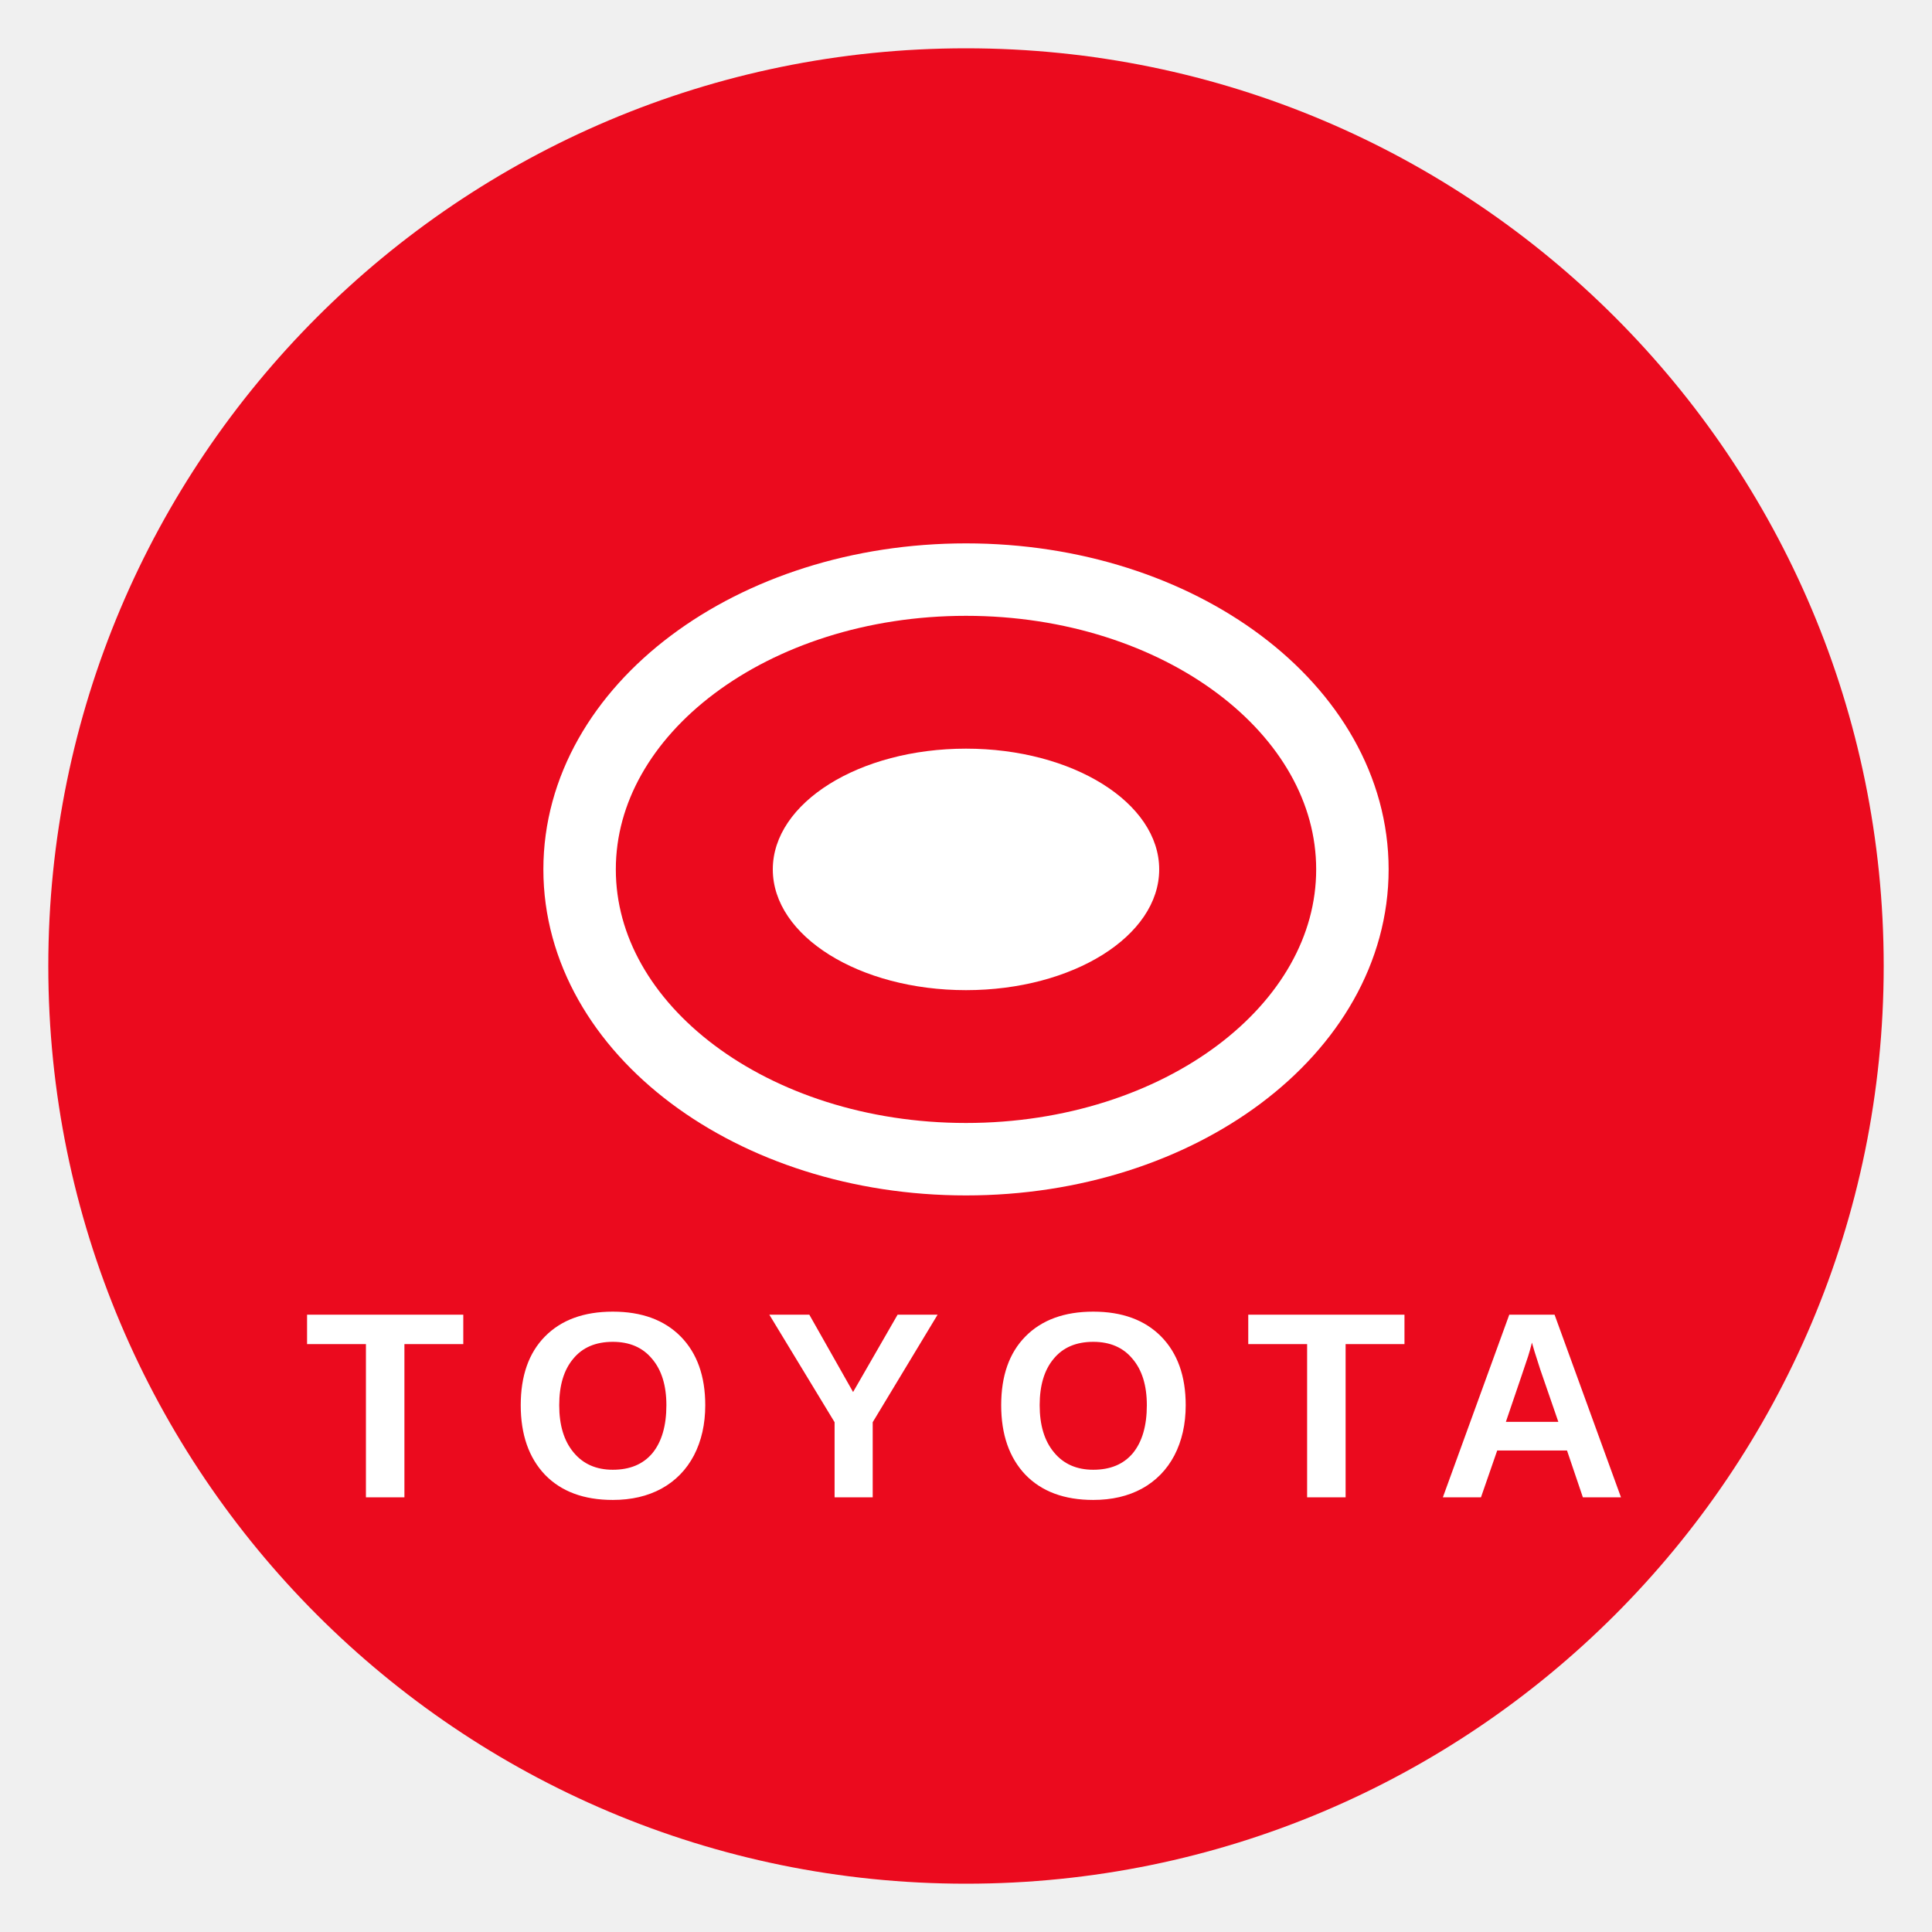
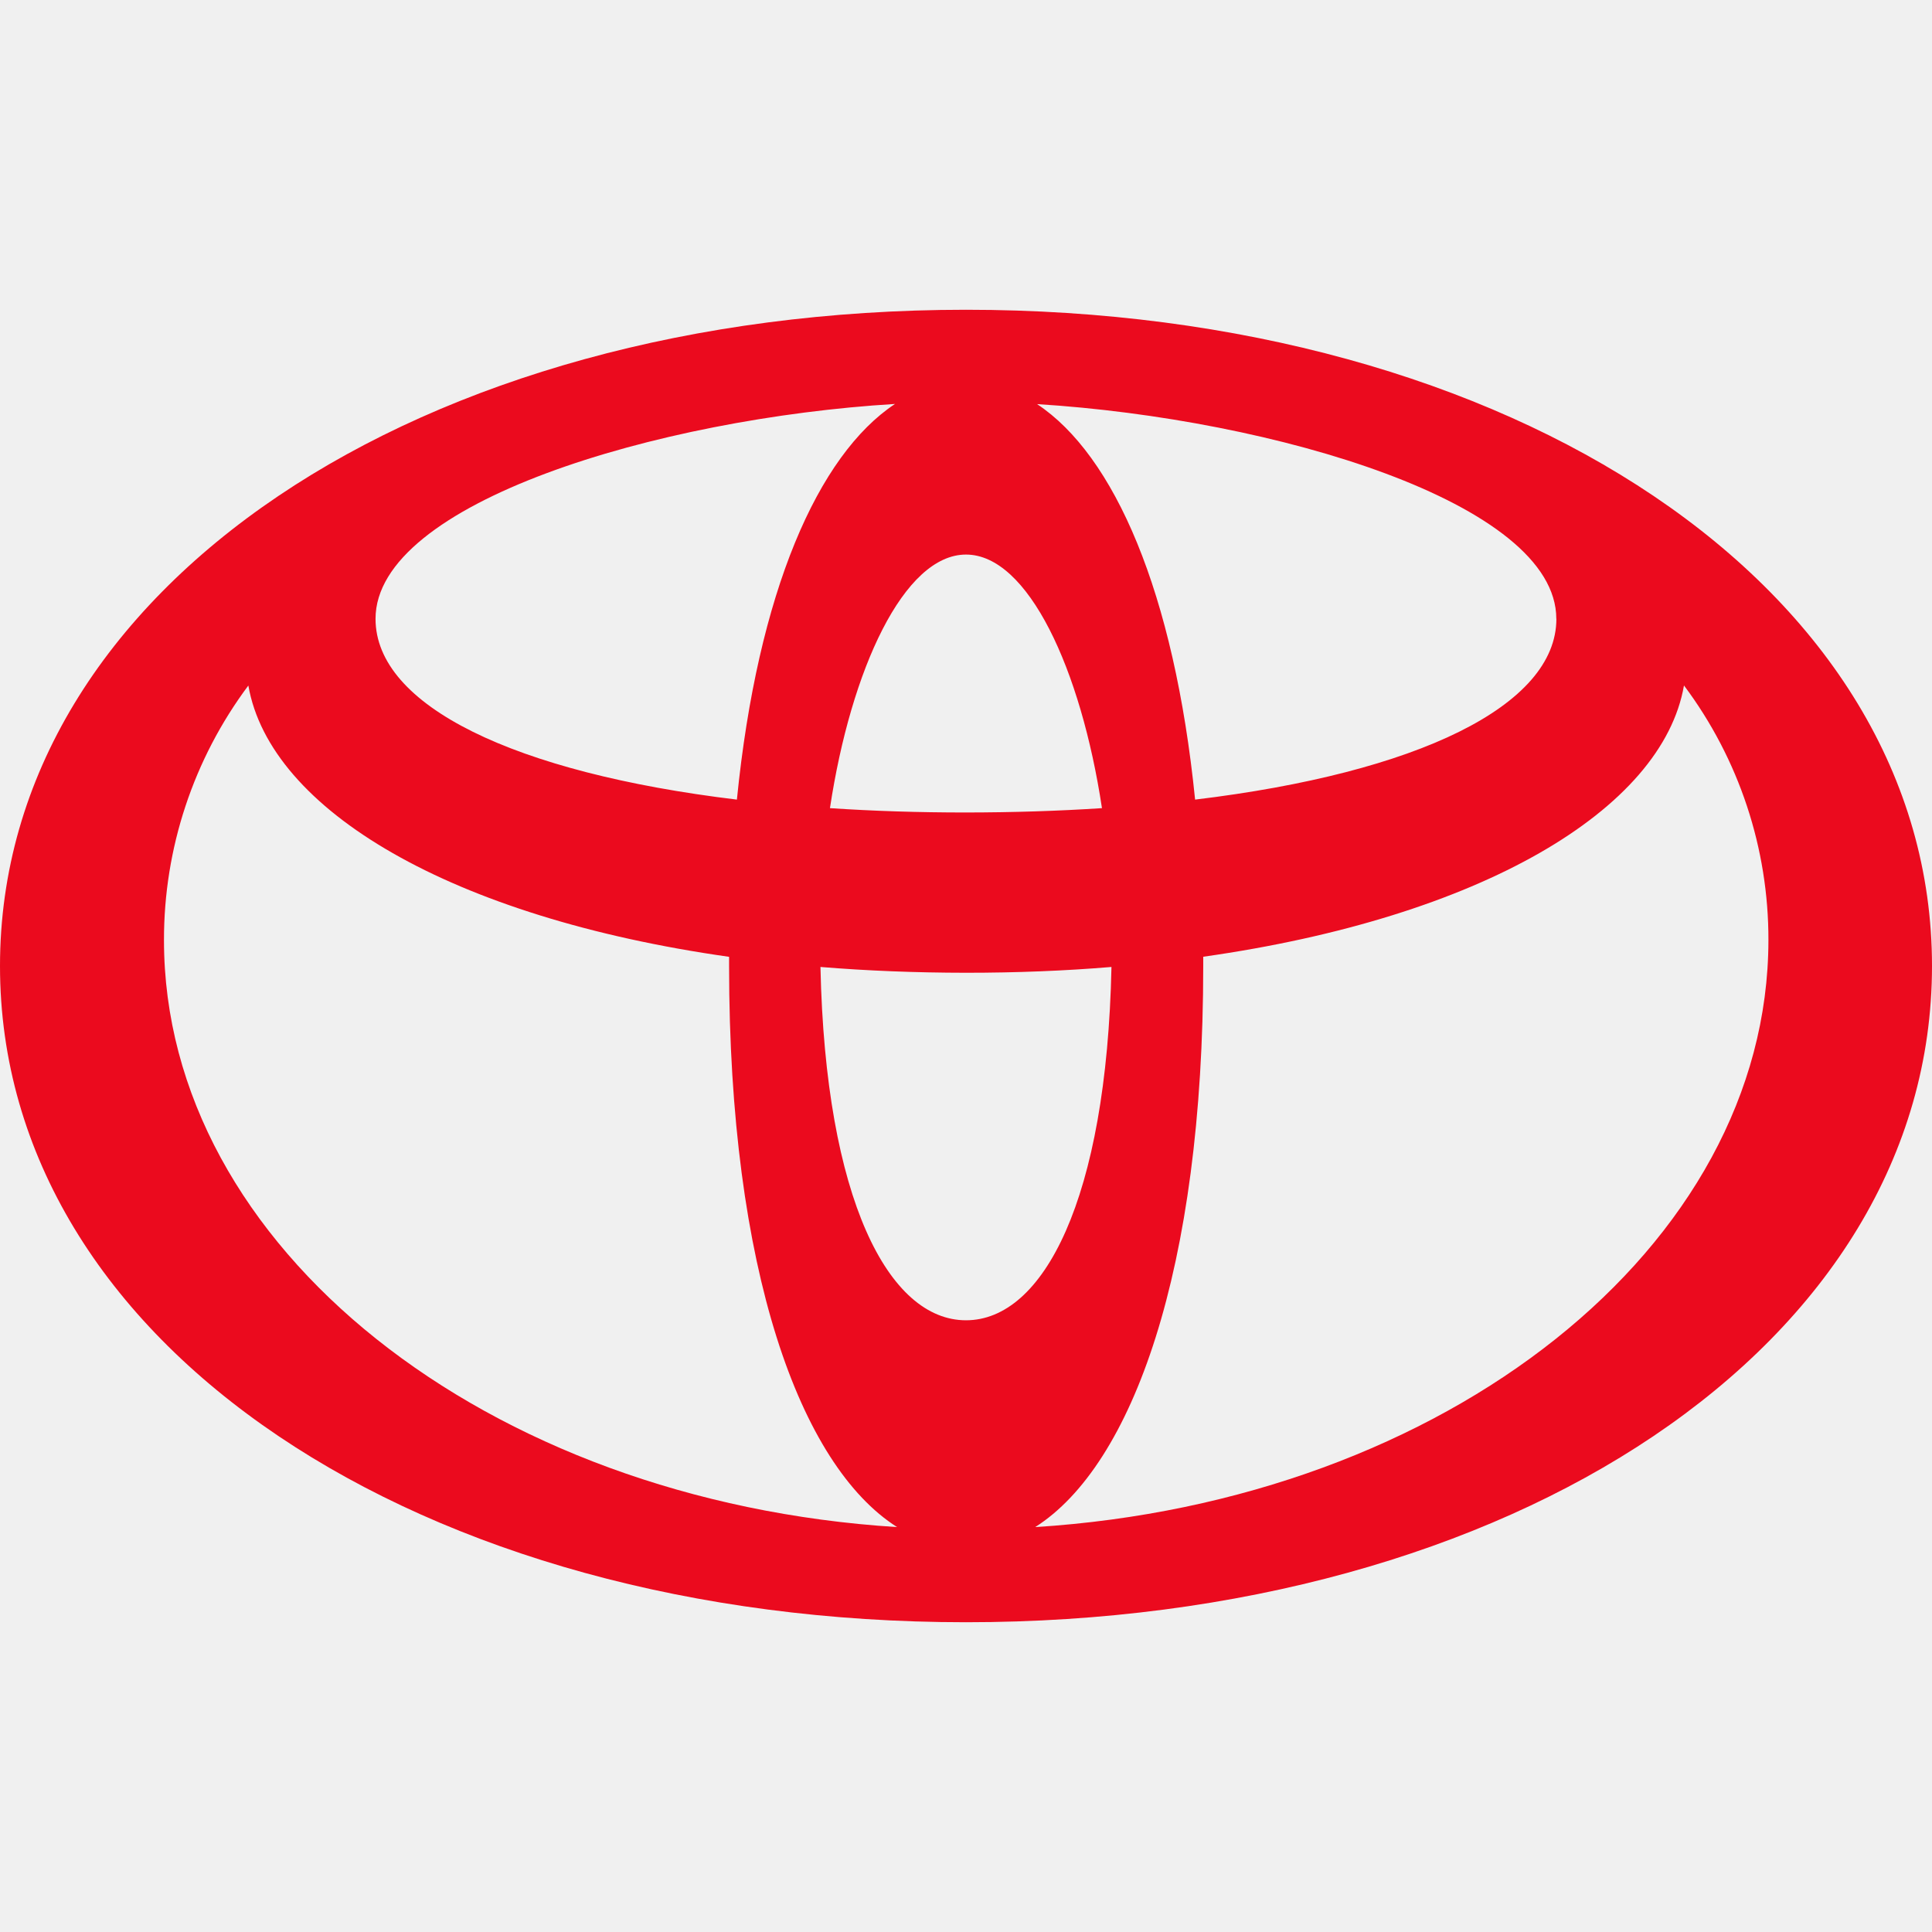
- <svg xmlns="http://www.w3.org/2000/svg" viewBox="0 0 80 80" fill="none">
-   <circle cx="40" cy="40" r="38" fill="#EB0A1E" />
-   <ellipse cx="40" cy="36" rx="16" ry="12" fill="none" stroke="white" stroke-width="3" />
-   <ellipse cx="40" cy="36" rx="8" ry="5" fill="white" />
-   <text x="40" y="62" text-anchor="middle" font-family="Arial,Helvetica,sans-serif" font-weight="bold" font-size="11" fill="white" letter-spacing="2">TOYOTA</text>
+ <svg xmlns="http://www.w3.org/2000/svg" role="img" aria-label="Toyota" viewBox="0 0 24 24" preserveAspectRatio="xMidYMid meet" fill="#EB0A1E" color="#EB0A1E">
+   <path fill="#EB0A1E" d="M12 3.848C5.223 3.848 0 7.298 0 12s5.224 8.152 12 8.152S24 16.702 24 12s-5.223-8.152-12-8.152m7.334 3.839c0 1.08-1.725 1.913-4.488 2.246c-.26-2.58-1.005-4.279-1.963-4.913c2.948.184 6.45 1.227 6.45 2.667zM12 16.401c-.96 0-1.746-1.5-1.808-4.389q.866.071 1.808.072q.942 0 1.807-.072c-.061 2.89-.847 4.389-1.807 4.389m0-6.308q-.886 0-1.69-.054c.261-1.728.92-3.15 1.69-3.15s1.428 1.422 1.689 3.15q-.803.053-1.689.054m-.882-5.075c-.956.633-1.706 2.333-1.964 4.915C6.391 9.6 4.665 8.767 4.665 7.687c0-1.44 3.504-2.49 6.453-2.669M2.037 11.68a5.27 5.27 0 0 1 1.048-3.164c.27 1.547 2.522 2.881 5.972 3.37V12c0 3.772.879 6.203 2.087 6.97c-5.107-.321-9.107-3.48-9.107-7.29m10.823 7.29c1.207-.767 2.087-3.198 2.087-6.97v-.115c3.447-.488 5.704-1.826 5.972-3.37a5.26 5.26 0 0 1 1.049 3.165c-.004 3.81-4.008 6.969-9.109 7.29z" />
</svg>
